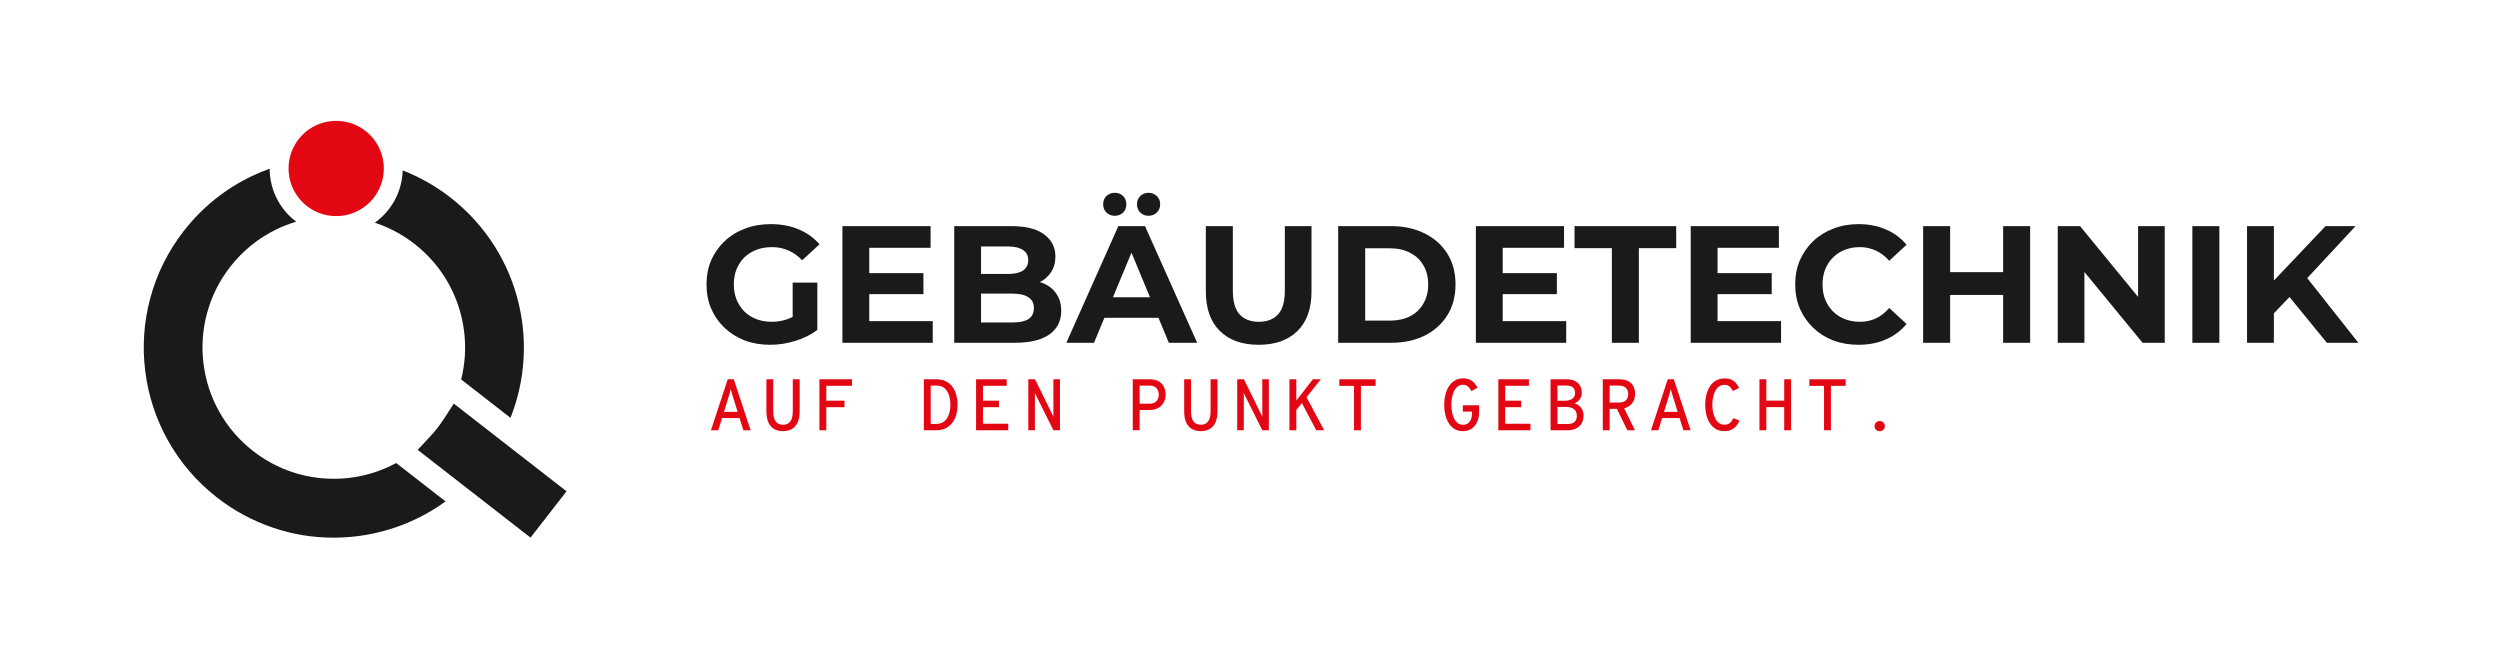
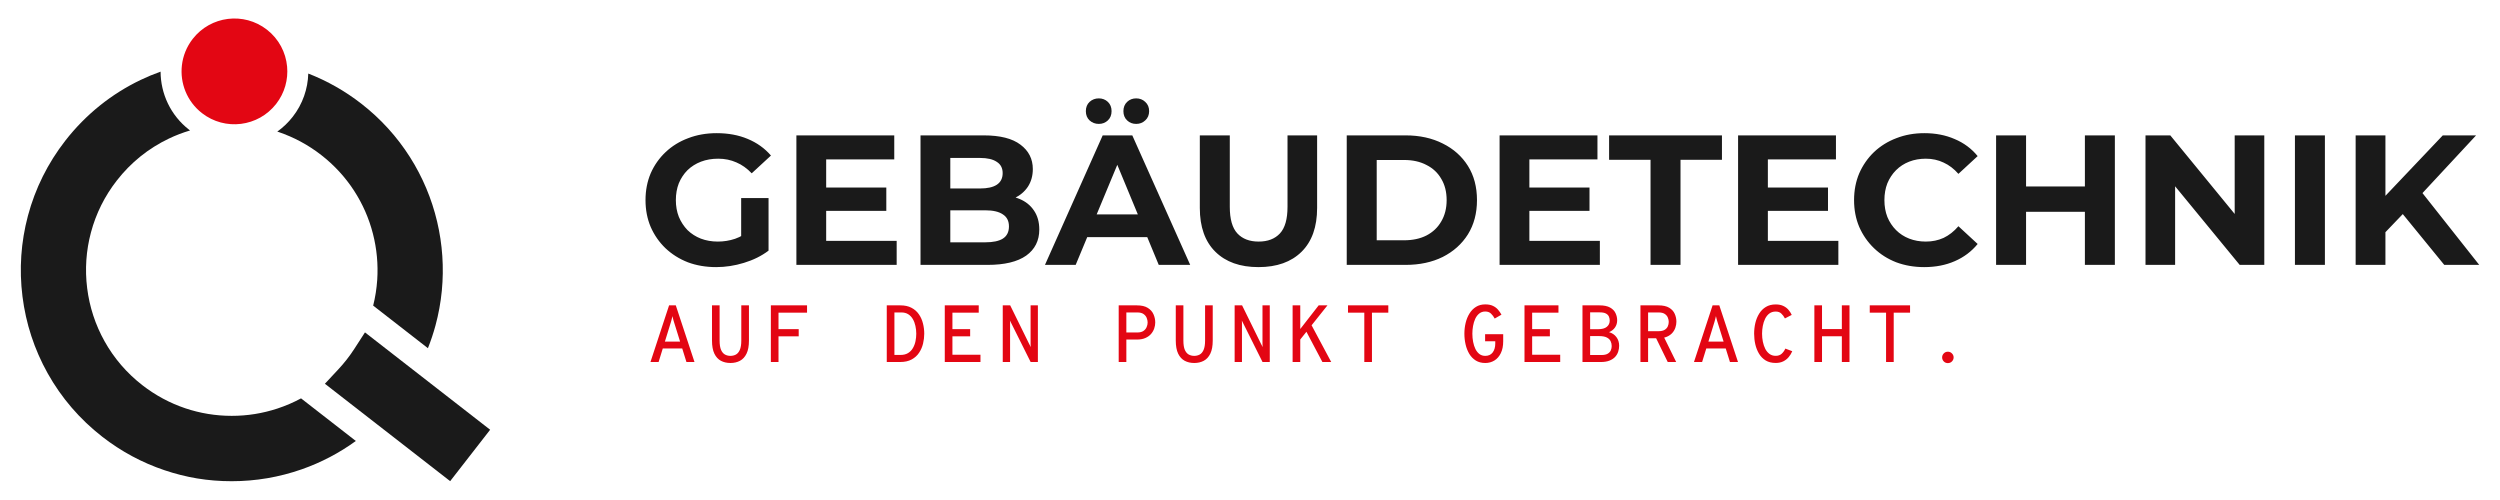
- <svg xmlns="http://www.w3.org/2000/svg" width="1200" height="315" viewBox="0 0 1200 315" fill="none">
+ <svg xmlns="http://www.w3.org/2000/svg" width="1081" height="216" viewBox="60 50 1081 216" fill="none">
  <path d="M369.68 165.498C365.253 165.498 361.173 164.805 357.44 163.418C353.76 161.978 350.533 159.951 347.76 157.338C345.04 154.725 342.907 151.658 341.36 148.138C339.867 144.618 339.12 140.751 339.12 136.538C339.12 132.325 339.867 128.458 341.36 124.938C342.907 121.418 345.067 118.351 347.84 115.738C350.613 113.125 353.867 111.125 357.6 109.738C361.333 108.298 365.44 107.578 369.92 107.578C374.88 107.578 379.333 108.405 383.28 110.058C387.28 111.711 390.64 114.111 393.36 117.258L385.04 124.938C383.013 122.805 380.8 121.231 378.4 120.218C376 119.151 373.387 118.618 370.56 118.618C367.84 118.618 365.36 119.045 363.12 119.898C360.88 120.751 358.933 121.978 357.28 123.578C355.68 125.178 354.427 127.071 353.52 129.258C352.667 131.445 352.24 133.871 352.24 136.538C352.24 139.151 352.667 141.551 353.52 143.738C354.427 145.925 355.68 147.845 357.28 149.498C358.933 151.098 360.853 152.325 363.04 153.178C365.28 154.031 367.733 154.458 370.4 154.458C372.96 154.458 375.44 154.058 377.84 153.258C380.293 152.405 382.667 150.991 384.96 149.018L392.32 158.378C389.28 160.671 385.733 162.431 381.68 163.658C377.68 164.885 373.68 165.498 369.68 165.498ZM392.32 158.378L380.48 156.698V135.658H392.32V158.378ZM404.359 164.538V108.538H446.679V118.938H417.239V154.138H447.719V164.538H404.359ZM416.279 141.178V131.098H443.239V141.178H416.279ZM458.031 164.538V108.538H485.391C492.431 108.538 497.711 109.871 501.231 112.538C504.804 115.205 506.591 118.725 506.591 123.098C506.591 126.031 505.871 128.591 504.431 130.778C502.991 132.911 501.017 134.565 498.511 135.738C496.004 136.911 493.124 137.498 489.871 137.498L491.391 134.218C494.911 134.218 498.031 134.805 500.751 135.978C503.471 137.098 505.577 138.778 507.071 141.018C508.617 143.258 509.391 146.005 509.391 149.258C509.391 154.058 507.497 157.818 503.711 160.538C499.924 163.205 494.351 164.538 486.991 164.538H458.031ZM470.911 154.778H486.031C489.391 154.778 491.924 154.245 493.631 153.178C495.391 152.058 496.271 150.298 496.271 147.898C496.271 145.551 495.391 143.818 493.631 142.698C491.924 141.525 489.391 140.938 486.031 140.938H469.951V131.498H483.791C486.937 131.498 489.337 130.965 490.991 129.898C492.697 128.778 493.551 127.098 493.551 124.858C493.551 122.671 492.697 121.045 490.991 119.978C489.337 118.858 486.937 118.298 483.791 118.298H470.911V154.778ZM511.842 164.538L536.803 108.538H549.603L574.643 164.538H561.043L540.563 115.098H545.683L525.123 164.538H511.842ZM524.322 152.538L527.763 142.698H556.563L560.083 152.538H524.322ZM551.283 103.578C549.736 103.578 548.429 103.071 547.363 102.058C546.296 101.045 545.763 99.711 545.763 98.058C545.763 96.405 546.296 95.071 547.363 94.058C548.429 93.045 549.736 92.538 551.283 92.538C552.829 92.538 554.136 93.045 555.203 94.058C556.323 95.071 556.883 96.405 556.883 98.058C556.883 99.711 556.323 101.045 555.203 102.058C554.136 103.071 552.829 103.578 551.283 103.578ZM535.123 103.578C533.576 103.578 532.243 103.071 531.123 102.058C530.056 101.045 529.523 99.711 529.523 98.058C529.523 96.405 530.056 95.071 531.123 94.058C532.243 93.045 533.576 92.538 535.123 92.538C536.669 92.538 537.976 93.045 539.043 94.058C540.109 95.071 540.643 96.405 540.643 98.058C540.643 99.711 540.109 101.045 539.043 102.058C537.976 103.071 536.669 103.578 535.123 103.578ZM604.161 165.498C596.214 165.498 590.001 163.285 585.521 158.858C581.041 154.431 578.801 148.111 578.801 139.898V108.538H591.761V139.418C591.761 144.751 592.854 148.591 595.041 150.938C597.227 153.285 600.294 154.458 604.241 154.458C608.187 154.458 611.254 153.285 613.441 150.938C615.627 148.591 616.721 144.751 616.721 139.418V108.538H629.521V139.898C629.521 148.111 627.281 154.431 622.801 158.858C618.321 163.285 612.107 165.498 604.161 165.498ZM642.328 164.538V108.538H667.768C673.848 108.538 679.208 109.711 683.848 112.058C688.488 114.351 692.114 117.578 694.728 121.738C697.341 125.898 698.648 130.831 698.648 136.538C698.648 142.191 697.341 147.125 694.728 151.338C692.114 155.498 688.488 158.751 683.848 161.098C679.208 163.391 673.848 164.538 667.768 164.538H642.328ZM655.288 153.898H667.128C670.861 153.898 674.088 153.205 676.807 151.818C679.581 150.378 681.714 148.351 683.208 145.738C684.754 143.125 685.528 140.058 685.528 136.538C685.528 132.965 684.754 129.898 683.208 127.338C681.714 124.725 679.581 122.725 676.807 121.338C674.088 119.898 670.861 119.178 667.128 119.178H655.288V153.898ZM708.421 164.538V108.538H750.741V118.938H721.301V154.138H751.781V164.538H708.421ZM720.341 141.178V131.098H747.301V141.178H720.341ZM773.693 164.538V119.098H755.773V108.538H804.573V119.098H786.653V164.538H773.693ZM811.546 164.538V108.538H853.866V118.938H824.426V154.138H854.906V164.538H811.546ZM823.466 141.178V131.098H850.426V141.178H823.466ZM892.018 165.498C887.698 165.498 883.671 164.805 879.938 163.418C876.258 161.978 873.058 159.951 870.338 157.338C867.618 154.725 865.485 151.658 863.938 148.138C862.445 144.618 861.698 140.751 861.698 136.538C861.698 132.325 862.445 128.458 863.938 124.938C865.485 121.418 867.618 118.351 870.338 115.738C873.111 113.125 876.338 111.125 880.018 109.738C883.698 108.298 887.725 107.578 892.098 107.578C896.951 107.578 901.325 108.431 905.218 110.138C909.165 111.791 912.471 114.245 915.138 117.498L906.818 125.178C904.898 122.991 902.765 121.365 900.418 120.298C898.071 119.178 895.511 118.618 892.738 118.618C890.125 118.618 887.725 119.045 885.538 119.898C883.351 120.751 881.458 121.978 879.858 123.578C878.258 125.178 877.005 127.071 876.098 129.258C875.245 131.445 874.818 133.871 874.818 136.538C874.818 139.205 875.245 141.631 876.098 143.818C877.005 146.005 878.258 147.898 879.858 149.498C881.458 151.098 883.351 152.325 885.538 153.178C887.725 154.031 890.125 154.458 892.738 154.458C895.511 154.458 898.071 153.925 900.418 152.858C902.765 151.738 904.898 150.058 906.818 147.818L915.138 155.498C912.471 158.751 909.165 161.231 905.218 162.938C901.325 164.645 896.925 165.498 892.018 165.498ZM961.509 164.538V108.538H974.469V164.538H961.509ZM923.109 164.538V108.538H936.069V164.538H923.109ZM935.109 141.578V130.618H962.469V141.578H935.109ZM987.718 164.538V108.538H998.438L1031.48 148.858H1026.28V108.538H1039.08V164.538H1028.44L995.318 124.218H1000.52V164.538H987.718ZM1052.33 164.538V108.538H1065.29V164.538H1052.33ZM1090.18 151.738L1089.46 136.778L1116.26 108.538H1130.66L1106.5 134.538L1099.3 142.218L1090.18 151.738ZM1078.58 164.538V108.538H1091.46V164.538H1078.58ZM1116.9 164.538L1096.98 140.138L1105.46 130.938L1132.02 164.538H1116.9Z" fill="#1A1A1A" />
  <path d="M341.26 206.538L349.31 182.038H352.215L360.3 206.538H356.818L351.41 189.161C351.363 189.009 351.293 188.781 351.2 188.478C351.118 188.163 351.037 187.842 350.955 187.516C350.873 187.189 350.809 186.915 350.763 186.693C350.716 186.915 350.652 187.189 350.57 187.516C350.488 187.842 350.407 188.157 350.325 188.461C350.255 188.764 350.191 188.997 350.133 189.161L344.778 206.538H341.26ZM345.705 200.676L346.633 197.701H354.91L355.838 200.676H345.705ZM375.847 206.958C374.307 206.958 372.937 206.643 371.735 206.013C370.533 205.371 369.588 204.345 368.9 202.933C368.212 201.51 367.867 199.614 367.867 197.246V182.038H371.157V197.246C371.157 198.984 371.367 200.337 371.787 201.306C372.219 202.262 372.791 202.933 373.502 203.318C374.214 203.691 374.996 203.878 375.847 203.878C376.699 203.878 377.481 203.691 378.192 203.318C378.904 202.933 379.47 202.262 379.89 201.306C380.322 200.337 380.537 198.984 380.537 197.246V182.038H383.845V197.246C383.845 199.591 383.501 201.475 382.812 202.898C382.124 204.321 381.179 205.354 379.977 205.996C378.776 206.637 377.399 206.958 375.847 206.958ZM393.32 206.538V182.038H408.965V185.188H396.627V192.311H405.36V195.443H396.627V206.538H393.32ZM443.437 206.538V182.038H449.3C451.213 182.038 452.823 182.388 454.13 183.088C455.448 183.776 456.51 184.71 457.315 185.888C458.131 187.055 458.72 188.367 459.082 189.826C459.455 191.272 459.642 192.76 459.642 194.288C459.642 195.688 459.473 197.106 459.135 198.541C458.796 199.976 458.225 201.3 457.42 202.513C456.626 203.726 455.553 204.701 454.2 205.436C452.858 206.171 451.178 206.538 449.16 206.538H443.437ZM446.745 203.476H449.352C450.67 203.476 451.767 203.207 452.642 202.671C453.529 202.122 454.229 201.399 454.742 200.501C455.267 199.602 455.64 198.611 455.862 197.526C456.084 196.441 456.195 195.361 456.195 194.288C456.195 193.133 456.072 192.013 455.827 190.928C455.594 189.831 455.22 188.846 454.707 187.971C454.194 187.084 453.529 186.384 452.712 185.871C451.895 185.357 450.904 185.101 449.737 185.101H446.745V203.476ZM468.522 206.538V182.038H483.204V185.188H471.829V192.311H479.494V195.443H471.829V203.388H483.957V206.538H468.522ZM493.589 206.538V182.038H496.809L504.999 198.698C505.093 198.861 505.209 199.083 505.349 199.363C505.489 199.643 505.6 199.888 505.682 200.098C505.67 199.771 505.658 199.497 505.647 199.276C505.635 199.054 505.629 198.856 505.629 198.681V182.038H508.779V206.538H505.647L497.404 190.018C497.311 189.831 497.194 189.598 497.054 189.318C496.914 189.026 496.792 188.781 496.687 188.583C496.733 188.851 496.757 189.108 496.757 189.353C496.757 189.586 496.757 189.802 496.757 190.001V206.538H493.589ZM543.724 206.538V182.038H551.564C553.559 182.038 555.134 182.4 556.289 183.123C557.456 183.846 558.284 184.774 558.774 185.906C559.276 187.037 559.527 188.216 559.527 189.441C559.527 190.281 559.381 191.138 559.089 192.013C558.797 192.876 558.337 193.676 557.707 194.411C557.077 195.134 556.254 195.717 555.239 196.161C554.236 196.604 553.011 196.826 551.564 196.826H547.032V206.538H543.724ZM547.032 193.763H551.774C552.871 193.763 553.746 193.547 554.399 193.116C555.052 192.672 555.519 192.118 555.799 191.453C556.091 190.788 556.237 190.117 556.237 189.441C556.237 188.822 556.108 188.181 555.852 187.516C555.595 186.839 555.14 186.267 554.487 185.801C553.845 185.334 552.941 185.101 551.774 185.101H547.032V193.763ZM576.386 206.958C574.846 206.958 573.476 206.643 572.274 206.013C571.072 205.371 570.127 204.345 569.439 202.933C568.751 201.51 568.406 199.614 568.406 197.246V182.038H571.696V197.246C571.696 198.984 571.906 200.337 572.326 201.306C572.758 202.262 573.33 202.933 574.041 203.318C574.753 203.691 575.535 203.878 576.386 203.878C577.238 203.878 578.02 203.691 578.731 203.318C579.443 202.933 580.009 202.262 580.429 201.306C580.861 200.337 581.076 198.984 581.076 197.246V182.038H584.384V197.246C584.384 199.591 584.04 201.475 583.351 202.898C582.663 204.321 581.718 205.354 580.516 205.996C579.315 206.637 577.938 206.958 576.386 206.958ZM593.859 206.538V182.038H597.079L605.269 198.698C605.362 198.861 605.479 199.083 605.619 199.363C605.759 199.643 605.87 199.888 605.951 200.098C605.94 199.771 605.928 199.497 605.916 199.276C605.905 199.054 605.899 198.856 605.899 198.681V182.038H609.049V206.538H605.916L597.674 190.018C597.58 189.831 597.464 189.598 597.324 189.318C597.184 189.026 597.061 188.781 596.956 188.583C597.003 188.851 597.026 189.108 597.026 189.353C597.026 189.586 597.026 189.802 597.026 190.001V206.538H593.859ZM621.394 197.858V193.343L630.196 182.038H633.994L621.394 197.858ZM618.926 206.538V182.038H622.234V206.538H618.926ZM631.806 206.538L624.579 192.853L626.819 190.071L635.621 206.538H631.806ZM649.926 206.538V185.206H642.874V182.038H660.304V185.206H653.234V206.538H649.926ZM702.231 206.958C700.656 206.958 699.297 206.608 698.153 205.908C697.01 205.196 696.071 204.24 695.336 203.038C694.613 201.825 694.076 200.466 693.726 198.961C693.376 197.444 693.201 195.886 693.201 194.288C693.201 192.69 693.382 191.138 693.743 189.633C694.105 188.116 694.659 186.757 695.406 185.556C696.153 184.342 697.092 183.386 698.223 182.686C699.355 181.974 700.691 181.618 702.231 181.618C703.561 181.618 704.669 181.834 705.556 182.266C706.443 182.686 707.172 183.234 707.743 183.911C708.327 184.587 708.823 185.305 709.231 186.063L706.308 187.743C705.877 186.926 705.346 186.215 704.716 185.608C704.098 185.001 703.269 184.698 702.231 184.698C701.204 184.698 700.335 184.99 699.623 185.573C698.912 186.145 698.334 186.903 697.891 187.848C697.459 188.793 697.144 189.831 696.946 190.963C696.748 192.083 696.648 193.191 696.648 194.288C696.648 195.513 696.759 196.697 696.981 197.841C697.203 198.984 697.535 200.011 697.978 200.921C698.433 201.831 699.011 202.554 699.711 203.091C700.423 203.616 701.263 203.878 702.231 203.878C703.619 203.878 704.687 203.388 705.433 202.408C706.18 201.416 706.553 200.133 706.553 198.558V197.561H702.161V194.516H709.983V197.561C709.983 199.591 709.639 201.306 708.951 202.706C708.274 204.106 707.347 205.167 706.168 205.891C705.002 206.602 703.689 206.958 702.231 206.958ZM719.196 206.538V182.038H733.878V185.188H722.503V192.311H730.168V195.443H722.503V203.388H734.631V206.538H719.196ZM744.263 206.538V182.038H751.596C753.544 182.038 755.078 182.353 756.198 182.983C757.318 183.613 758.106 184.424 758.561 185.416C759.027 186.396 759.261 187.428 759.261 188.513C759.261 189.668 758.951 190.695 758.333 191.593C757.726 192.48 756.863 193.156 755.743 193.623C757.096 194.008 758.164 194.726 758.946 195.776C759.727 196.814 760.118 198.062 760.118 199.521C760.118 200.361 759.984 201.195 759.716 202.023C759.459 202.851 759.021 203.61 758.403 204.298C757.785 204.975 756.962 205.517 755.936 205.926C754.921 206.334 753.655 206.538 752.138 206.538H744.263ZM747.571 203.511H752.488C753.643 203.511 754.541 203.318 755.183 202.933C755.825 202.548 756.268 202.064 756.513 201.481C756.77 200.886 756.898 200.273 756.898 199.643C756.898 198.908 756.746 198.214 756.443 197.561C756.151 196.896 755.609 196.359 754.816 195.951C754.022 195.531 752.885 195.321 751.403 195.321H747.571V203.511ZM747.571 192.346H751.018C752.698 192.346 753.952 192.007 754.781 191.331C755.621 190.642 756.041 189.738 756.041 188.618C756.041 188.046 755.93 187.486 755.708 186.938C755.486 186.39 755.066 185.941 754.448 185.591C753.83 185.241 752.931 185.066 751.753 185.066H747.571V192.346ZM769.331 206.538V182.038H777.083C779.066 182.038 780.624 182.382 781.756 183.071C782.887 183.747 783.686 184.628 784.153 185.713C784.631 186.786 784.871 187.918 784.871 189.108C784.871 189.948 784.731 190.788 784.451 191.628C784.182 192.456 783.751 193.215 783.156 193.903C782.572 194.58 781.802 195.134 780.846 195.566C779.901 195.986 778.751 196.219 777.398 196.266H772.638V206.538H769.331ZM781.126 206.538L775.876 195.776L779.358 195.496L784.783 206.538H781.126ZM772.638 193.203H777.153C778.285 193.203 779.171 193.005 779.813 192.608C780.455 192.211 780.904 191.71 781.161 191.103C781.429 190.485 781.563 189.843 781.563 189.178C781.563 188.583 781.435 187.971 781.178 187.341C780.933 186.711 780.49 186.18 779.848 185.748C779.218 185.316 778.32 185.101 777.153 185.101H772.638V193.203ZM792.473 206.538L800.523 182.038H803.428L811.513 206.538H808.03L802.623 189.161C802.576 189.009 802.506 188.781 802.413 188.478C802.331 188.163 802.25 187.842 802.168 187.516C802.086 187.189 802.022 186.915 801.975 186.693C801.929 186.915 801.865 187.189 801.783 187.516C801.701 187.842 801.62 188.157 801.538 188.461C801.468 188.764 801.404 188.997 801.345 189.161L795.99 206.538H792.473ZM796.918 200.676L797.845 197.701H806.123L807.05 200.676H796.918ZM827.813 206.941C826.121 206.941 824.68 206.585 823.49 205.873C822.312 205.15 821.355 204.181 820.62 202.968C819.885 201.755 819.343 200.396 818.993 198.891C818.654 197.386 818.485 195.851 818.485 194.288C818.485 192.713 818.66 191.173 819.01 189.668C819.372 188.163 819.926 186.81 820.673 185.608C821.419 184.395 822.382 183.432 823.56 182.721C824.75 181.997 826.168 181.636 827.813 181.636C829.119 181.636 830.222 181.857 831.12 182.301C832.03 182.732 832.777 183.298 833.36 183.998C833.944 184.686 834.404 185.41 834.743 186.168L831.803 187.691C831.359 186.839 830.834 186.133 830.228 185.573C829.633 185.001 828.828 184.716 827.813 184.716C826.728 184.716 825.806 185.001 825.048 185.573C824.301 186.145 823.694 186.903 823.228 187.848C822.773 188.793 822.44 189.831 822.23 190.963C822.02 192.083 821.915 193.191 821.915 194.288C821.915 195.478 822.032 196.645 822.265 197.788C822.499 198.92 822.849 199.946 823.315 200.868C823.794 201.778 824.406 202.507 825.153 203.056C825.899 203.592 826.786 203.861 827.813 203.861C828.863 203.861 829.714 203.569 830.368 202.986C831.021 202.402 831.564 201.65 831.995 200.728L834.97 201.866C834.597 202.776 834.089 203.616 833.448 204.386C832.818 205.156 832.036 205.774 831.103 206.241C830.169 206.707 829.073 206.941 827.813 206.941ZM844.533 206.538V182.038H847.84V192.293H856.415V182.038H859.723V206.538H856.415V195.408H847.84V206.538H844.533ZM875.533 206.538V185.206H868.48V182.038H885.91V185.206H878.84V206.538H875.533ZM902.245 207.011C901.545 207.011 900.956 206.766 900.477 206.276C900.011 205.774 899.777 205.196 899.777 204.543C899.777 203.89 900.011 203.318 900.477 202.828C900.956 202.326 901.545 202.076 902.245 202.076C902.957 202.076 903.552 202.326 904.03 202.828C904.508 203.318 904.747 203.89 904.747 204.543C904.747 205.196 904.508 205.774 904.03 206.276C903.552 206.766 902.957 207.011 902.245 207.011Z" fill="#E30613" />
  <path d="M190.175 222.254L213.862 240.676C206.731 245.862 198.894 249.971 190.507 252.917C180.74 256.341 170.539 258.075 160.182 258.075C149.825 258.075 140.479 256.474 131.111 253.318C121.418 250.056 112.379 245.189 104.237 238.859C94.517 231.299 86.567 222.062 80.605 211.401C74.85 201.102 71.186 189.924 69.716 178.173C68.246 166.419 69.043 154.681 72.083 143.283C75.233 131.483 80.663 120.57 88.223 110.846C92.636 105.176 97.688 100.042 103.245 95.592C108.644 91.264 114.558 87.554 120.815 84.56C123.618 83.218 126.497 82.021 129.434 80.978C129.477 90.458 133.71 99.832 141.757 106.089C141.897 106.199 142.037 106.305 142.18 106.412C139.024 107.346 135.941 108.527 132.983 109.945C124.126 114.178 116.551 120.29 110.476 128.102C105.251 134.816 101.501 142.355 99.328 150.505C97.225 158.378 96.674 166.489 97.691 174.612C98.707 182.735 101.24 190.462 105.214 197.575C109.326 204.934 114.819 211.313 121.536 216.538C127.167 220.915 133.412 224.278 140.101 226.533C146.566 228.709 153.319 229.814 160.176 229.814C167.033 229.814 173.543 228.752 179.928 226.661C183.482 225.489 186.909 224.019 190.175 222.254Z" fill="#1A1A1A" />
  <path d="M251.046 175.705C250.55 180.809 249.634 185.831 248.304 190.737C247.403 194.069 246.308 197.347 245.03 200.558L221.361 182.151C222.271 178.517 222.855 174.798 223.111 171.03C223.555 164.295 222.928 157.563 221.245 151.026C219.547 144.418 216.811 138.182 213.116 132.485C209.293 126.593 204.515 121.398 198.909 117.04C193.282 112.66 187.037 109.3 180.347 107.048C180.198 106.996 180.049 106.948 179.9 106.899C182.374 105.14 184.635 102.997 186.592 100.48C190.92 94.917 193.111 88.361 193.297 81.803C201.505 84.992 209.205 89.366 216.239 94.832C224.59 101.326 231.672 109.108 237.293 117.971C242.726 126.538 246.664 135.903 249.007 145.806C251.326 155.621 252.011 165.683 251.046 175.705Z" fill="#1A1A1A" />
  <path d="M271.938 235.819L254.648 258.052L200.484 215.934L206.303 209.698C208.854 206.968 211.173 203.997 213.194 200.872L217.811 193.726L271.935 235.819H271.938Z" fill="#1A1A1A" />
  <path d="M179.424 94.905C171.672 104.875 157.304 106.671 147.337 98.919C140.793 93.83 137.768 85.893 138.657 78.221C139.122 74.203 140.659 70.259 143.322 66.832C151.074 56.862 165.442 55.063 175.409 62.818C180.611 66.862 183.587 72.706 184.144 78.787C184.655 84.362 183.134 90.136 179.424 94.905Z" fill="#E30613" />
</svg>
